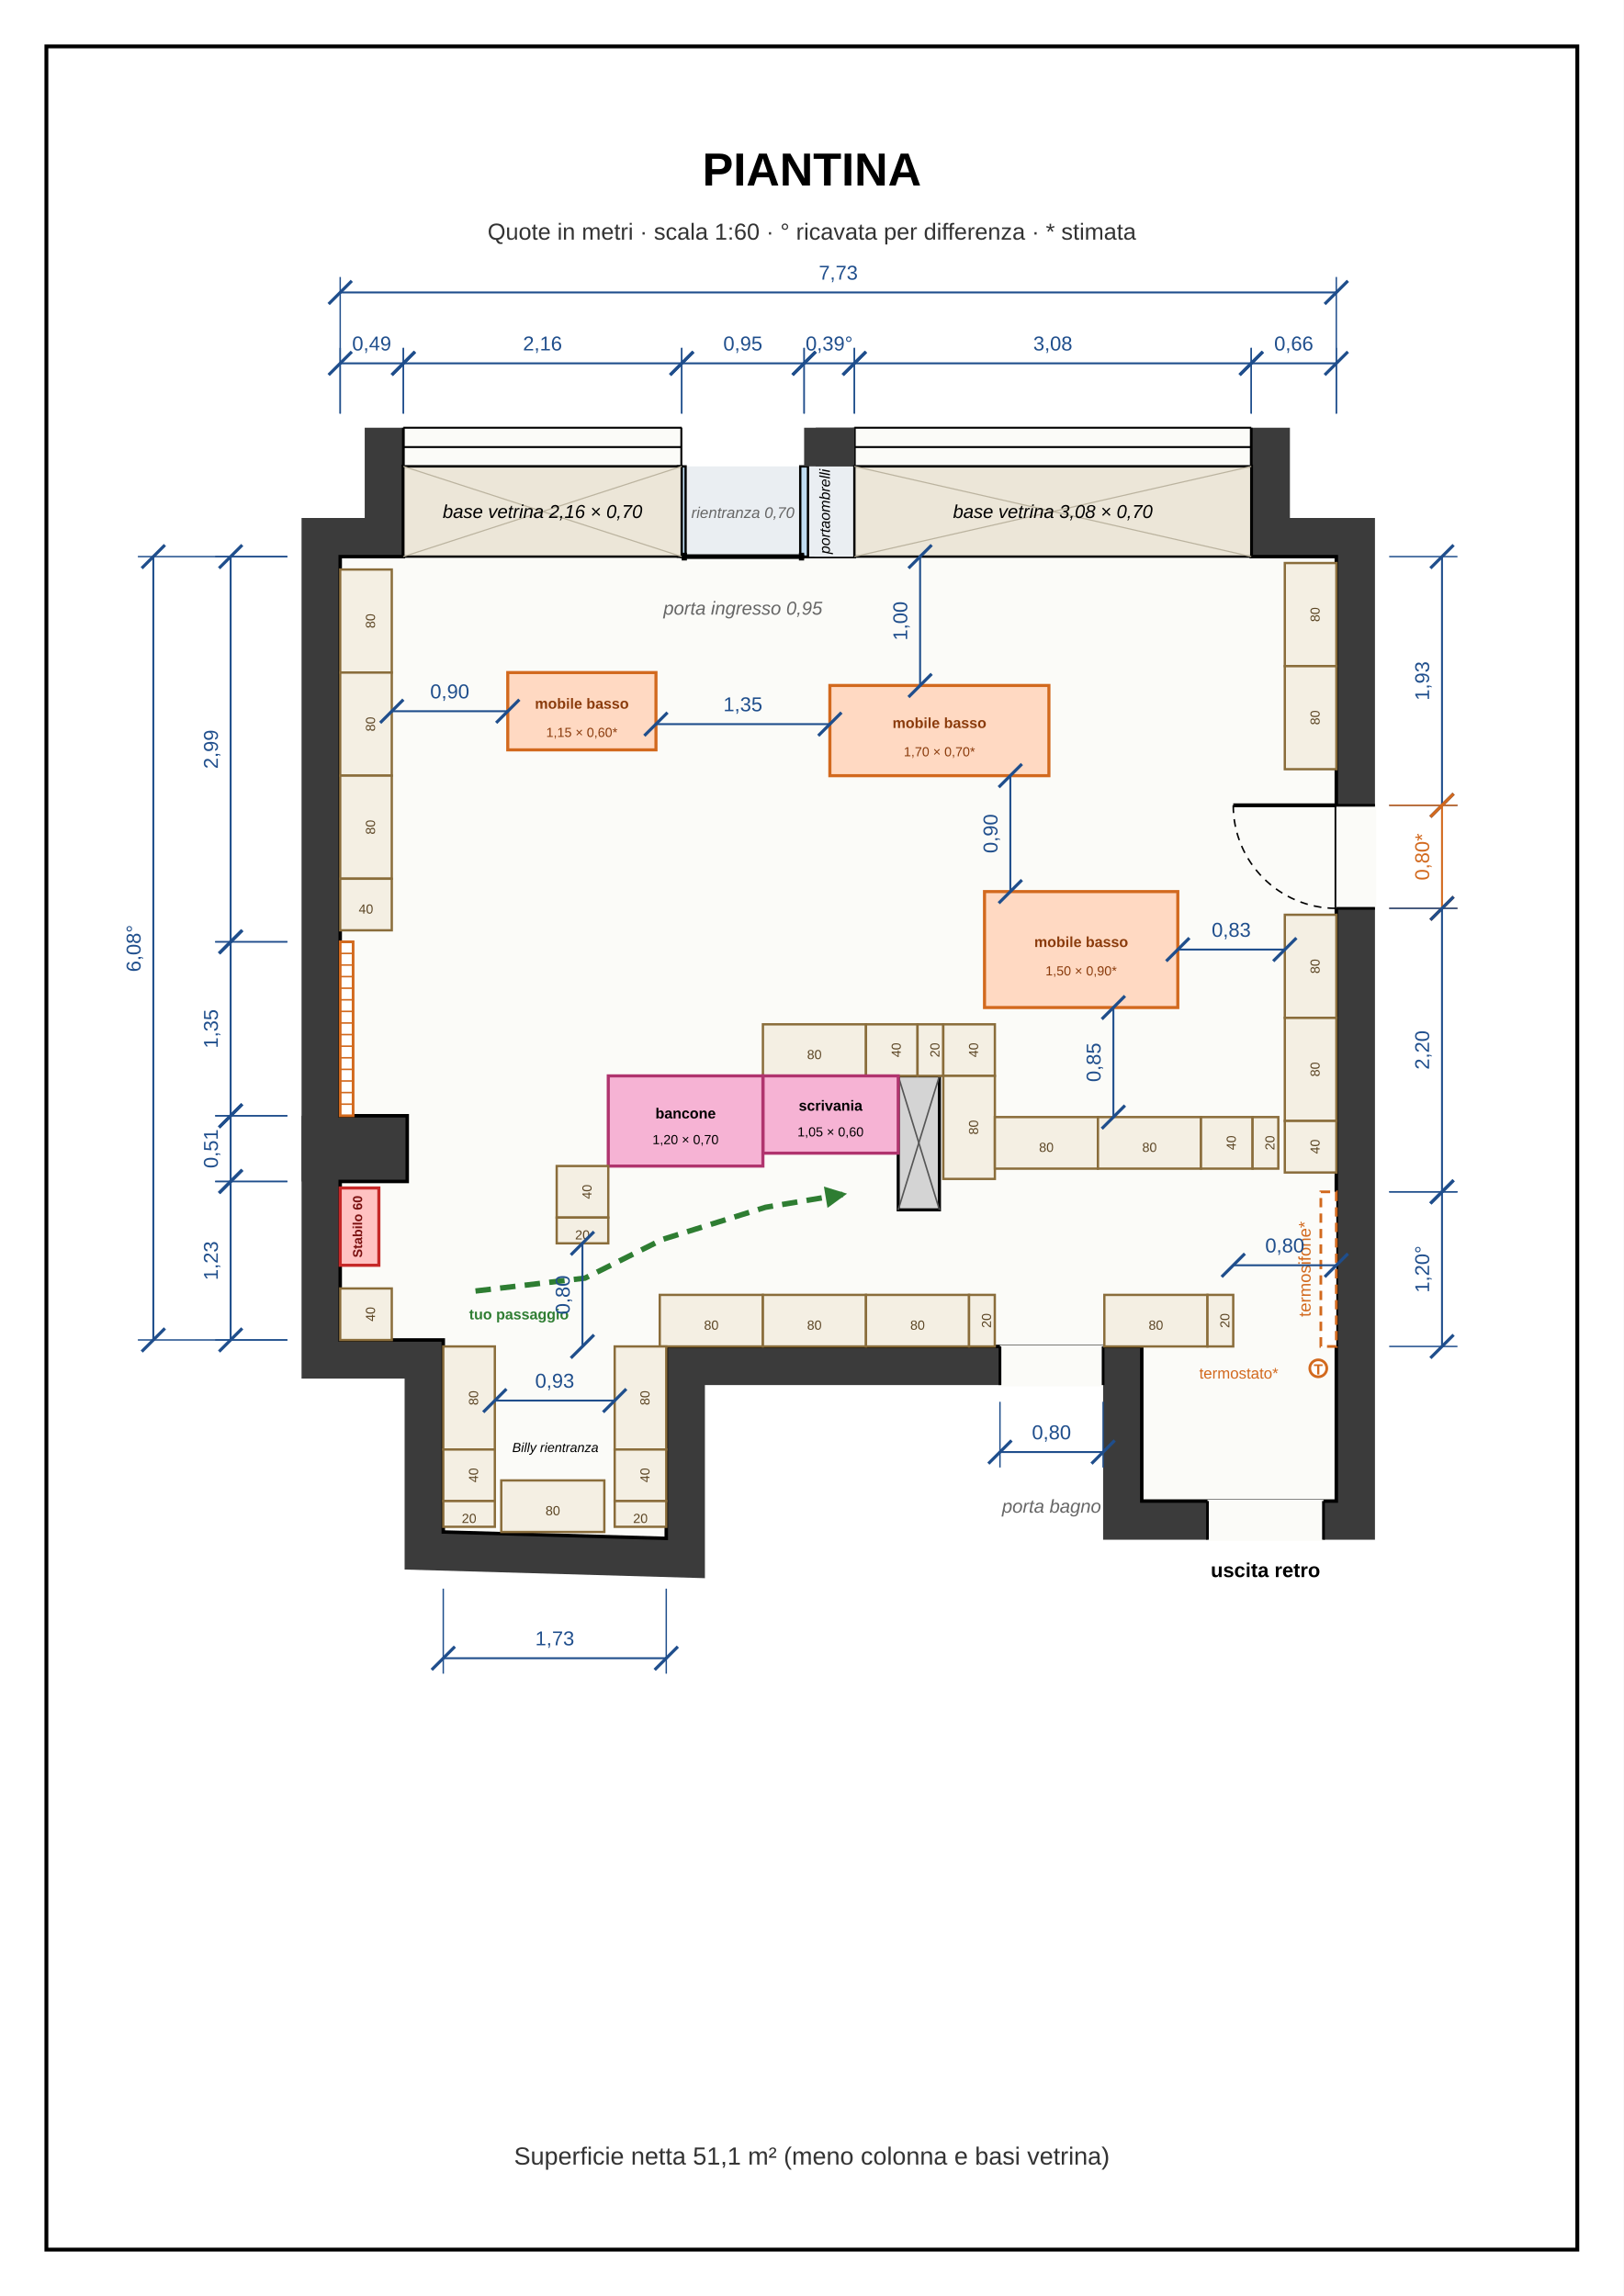
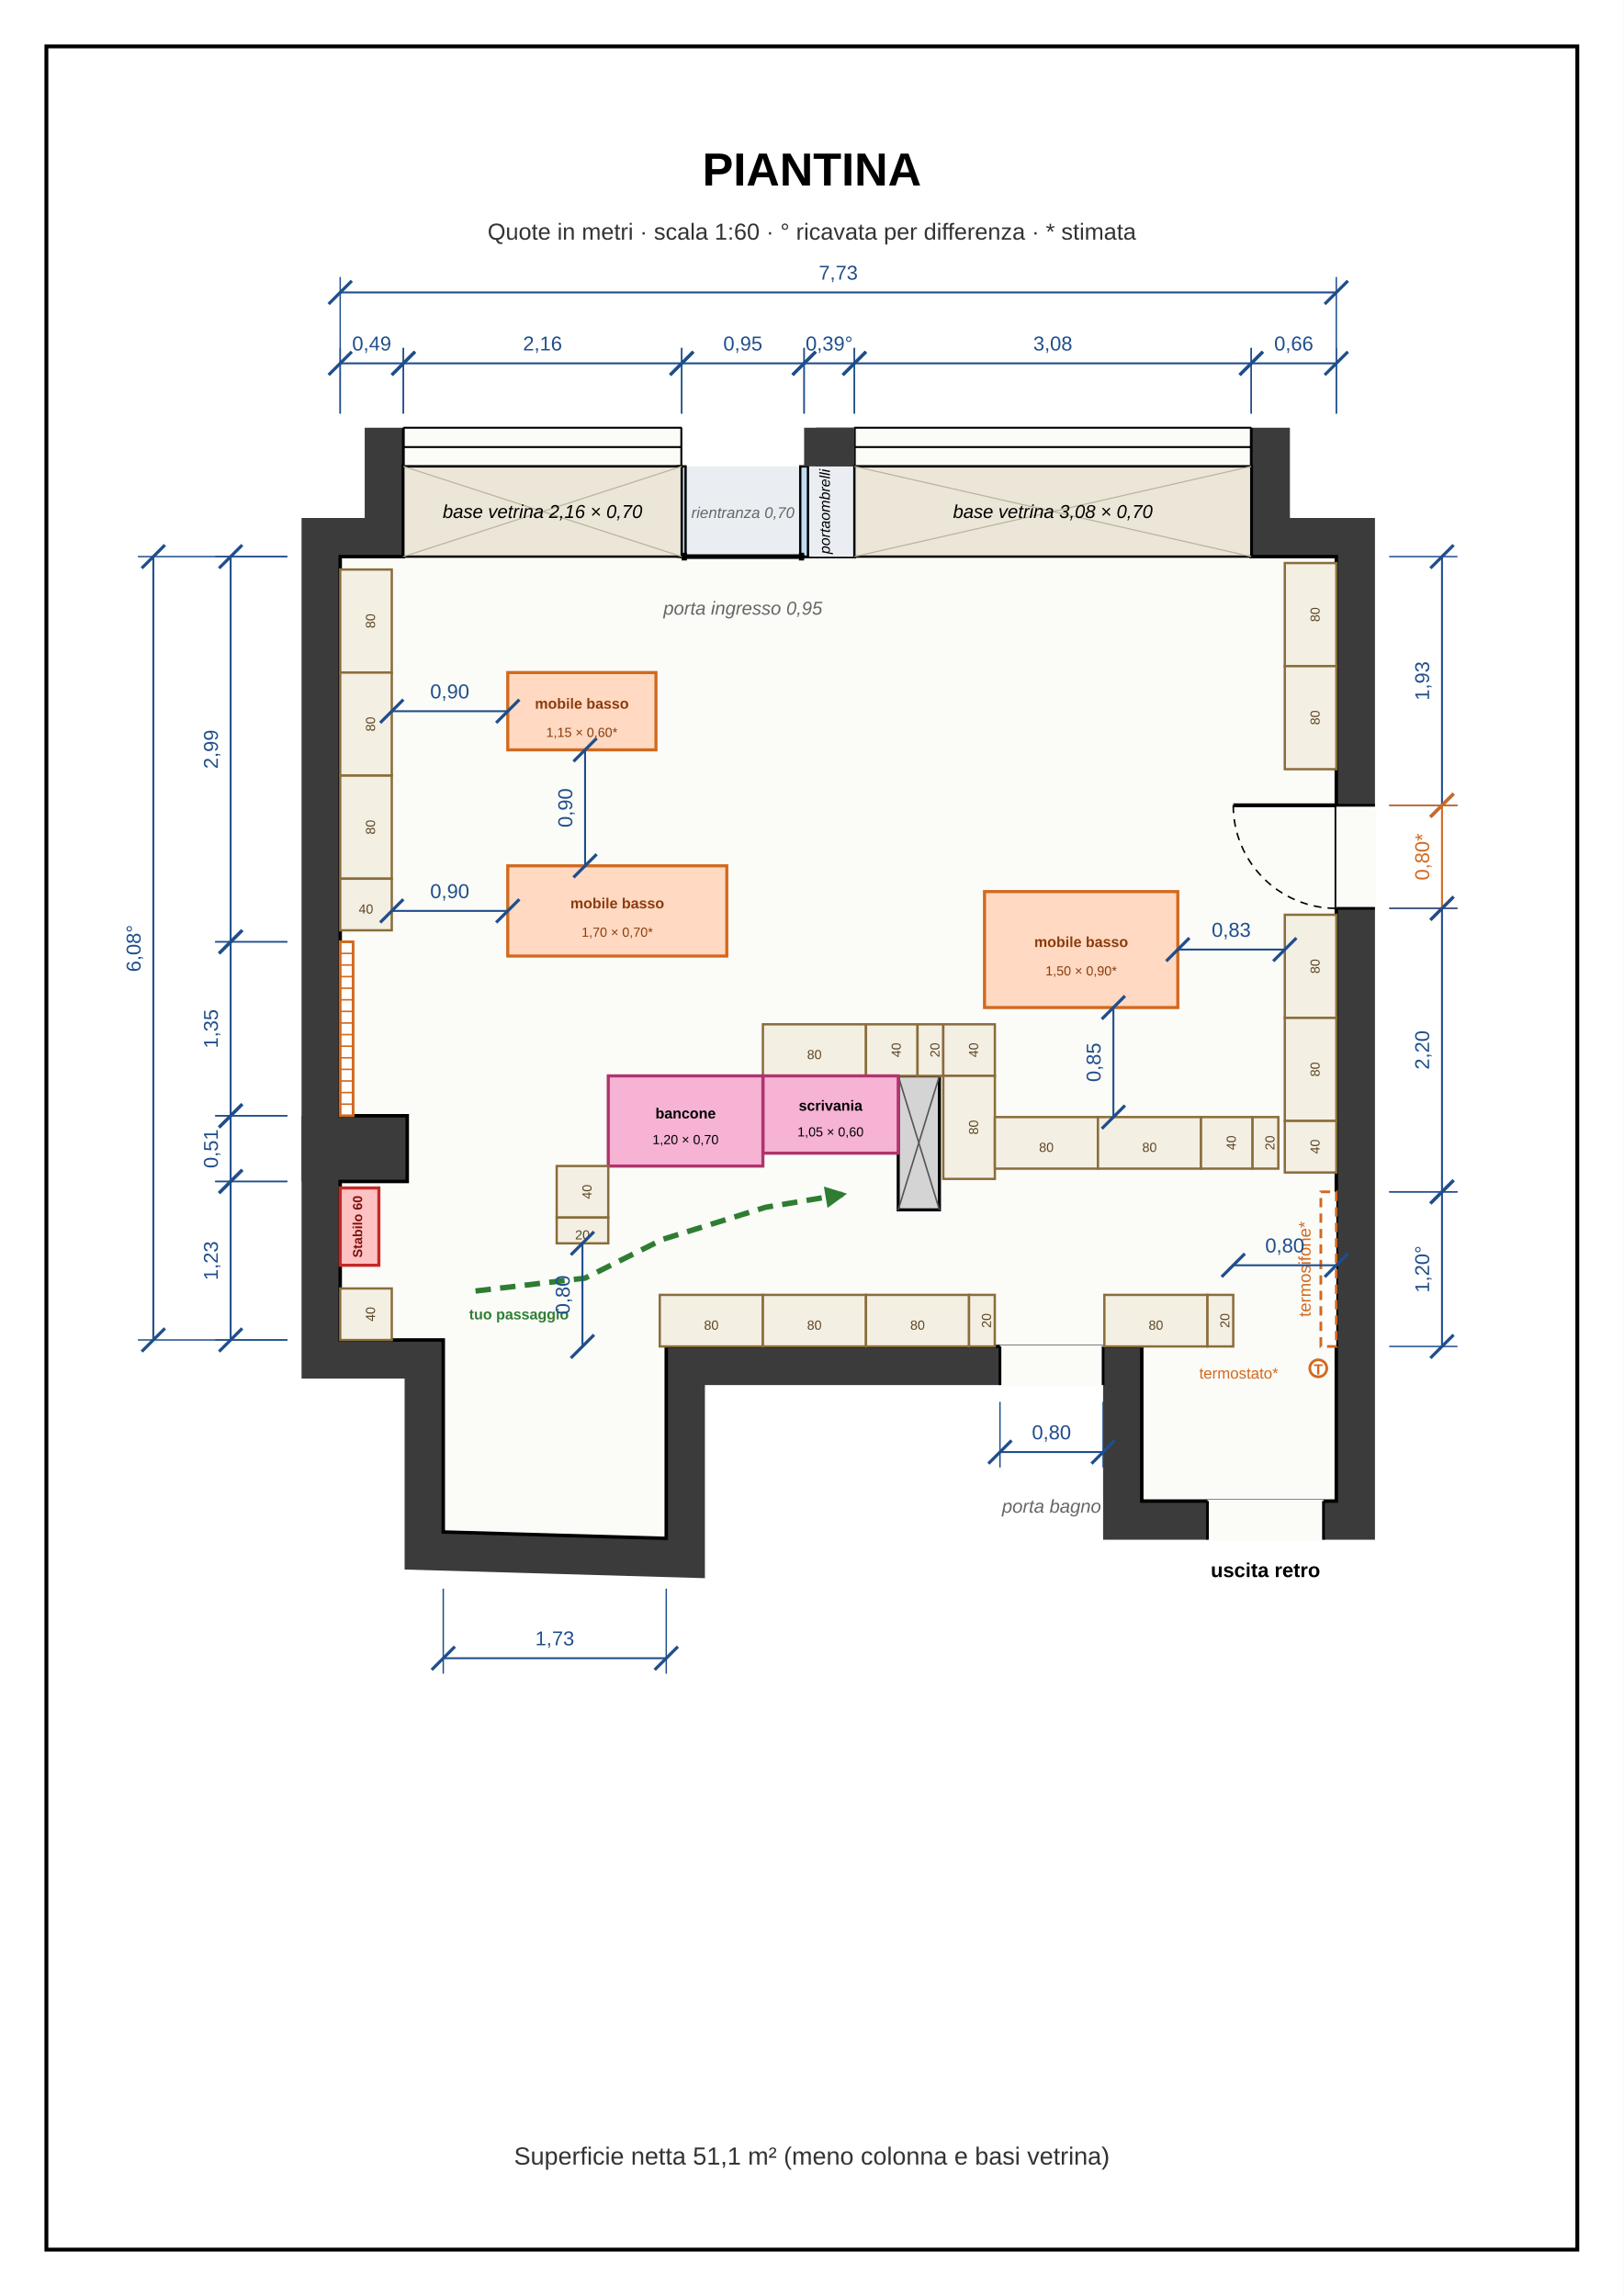
<svg xmlns="http://www.w3.org/2000/svg" width="210mm" height="297mm" viewBox="0 0 210 297" font-family="Arial, Helvetica, sans-serif">
  <defs>
    <pattern id="hatch" width="1.6" height="1.6" patternUnits="userSpaceOnUse" patternTransform="rotate(45)">
      <line x1="0" y1="0" x2="0" y2="1.6" stroke="#777" stroke-width="0.25" />
    </pattern>
  </defs>
  <rect width="210" height="297" fill="#ffffff" />
  <rect x="6" y="6" width="198" height="285" fill="none" stroke="#000" stroke-width="0.5" />
  <polygon points="44.00,72.00 52.17,72.00 52.17,60.33 88.17,60.33 88.17,72.00 110.50,72.00 110.50,60.33 161.83,60.33 161.83,72.00 172.83,72.00 172.83,194.17 147.67,194.17 147.67,174.17 86.17,174.17 86.17,199.00 57.33,198.17 57.33,173.33 44.00,173.33 44.00,152.83 52.67,152.83 52.67,144.33 44.00,144.33" fill="none" stroke="#3b3b3b" stroke-width="10.00" stroke-linejoin="miter" stroke-miterlimit="10" />
  <polygon points="44.00,72.00 52.17,72.00 52.17,60.33 88.17,60.33 88.17,72.00 110.50,72.00 110.50,60.33 161.83,60.33 161.83,72.00 172.83,72.00 172.83,194.17 147.67,194.17 147.67,174.17 86.17,174.17 86.17,199.00 57.33,198.17 57.33,173.33 44.00,173.33 44.00,152.83 52.67,152.83 52.67,144.33 44.00,144.33" fill="#fbfbf8" stroke="none" />
  <rect x="39.00" y="144.33" width="13.67" height="8.50" fill="#3b3b3b" stroke="none" stroke-width="0.25" />
  <polygon points="44.00,72.00 52.17,72.00 52.17,60.33 88.17,60.33 88.17,72.00 110.50,72.00 110.50,60.33 161.83,60.33 161.83,72.00 172.83,72.00 172.83,194.17 147.67,194.17 147.67,174.17 86.17,174.17 86.17,199.00 57.33,198.17 57.33,173.33 44.00,173.33 44.00,152.83 52.67,152.83 52.67,144.33 44.00,144.33" fill="none" stroke="#000" stroke-width="0.45" stroke-linejoin="miter" />
  <rect x="52.17" y="55.17" width="36.00" height="5.33" fill="#fbfbf8" stroke="none" stroke-width="0.25" />
  <line x1="52.17" y1="55.33" x2="52.17" y2="60.33" stroke="#000" stroke-width="0.35" />
  <line x1="88.17" y1="55.33" x2="88.17" y2="60.33" stroke="#000" stroke-width="0.35" />
  <line x1="52.17" y1="55.33" x2="88.17" y2="55.33" stroke="#000" stroke-width="0.25" />
  <line x1="52.17" y1="57.83" x2="88.17" y2="57.83" stroke="#000" stroke-width="0.25" />
  <line x1="52.17" y1="60.33" x2="88.17" y2="60.33" stroke="#000" stroke-width="0.25" />
  <rect x="110.50" y="55.17" width="51.33" height="5.33" fill="#fbfbf8" stroke="none" stroke-width="0.25" />
  <line x1="110.50" y1="55.33" x2="110.50" y2="60.33" stroke="#000" stroke-width="0.35" />
  <line x1="161.83" y1="55.33" x2="161.83" y2="60.33" stroke="#000" stroke-width="0.35" />
  <line x1="110.50" y1="55.33" x2="161.83" y2="55.33" stroke="#000" stroke-width="0.25" />
  <line x1="110.50" y1="57.83" x2="161.83" y2="57.83" stroke="#000" stroke-width="0.25" />
  <line x1="110.50" y1="60.33" x2="161.83" y2="60.33" stroke="#000" stroke-width="0.25" />
  <rect x="88.17" y="60.33" width="5.17" height="11.67" fill="#fbfbf8" stroke="none" stroke-width="0.25" />
  <rect x="88.25" y="55.17" width="5.25" height="5.25" fill="#ffffff" stroke="none" stroke-width="0.25" />
  <rect x="105.33" y="60.33" width="5.17" height="11.67" fill="#fbfbf8" stroke="none" stroke-width="0.25" />
  <rect x="88.17" y="66.83" width="22.33" height="5.17" fill="#fbfbf8" stroke="none" stroke-width="0.25" />
  <line x1="88.17" y1="67.00" x2="88.17" y2="72.00" stroke="#000" stroke-width="0.35" />
  <line x1="110.50" y1="67.00" x2="110.50" y2="72.00" stroke="#000" stroke-width="0.35" />
  <rect x="88.17" y="60.33" width="22.33" height="11.67" fill="#eaeef2" stroke="none" stroke-width="0.25" />
  <rect x="87.67" y="60.33" width="1.00" height="11.67" fill="#bfdcf2" stroke="#000" stroke-width="0.3" />
  <rect x="103.50" y="60.33" width="1.00" height="11.67" fill="#bfdcf2" stroke="#000" stroke-width="0.3" />
  <line x1="88.17" y1="72.00" x2="104.00" y2="72.00" stroke="#000" stroke-width="0.6" />
  <rect x="88.17" y="71.50" width="0.67" height="1.00" fill="#000" stroke="none" stroke-width="0.25" />
  <rect x="103.33" y="71.50" width="0.67" height="1.00" fill="#000" stroke="none" stroke-width="0.25" />
  <rect x="104.00" y="55.33" width="6.50" height="5.00" fill="#3b3b3b" stroke="none" stroke-width="0.25" />
  <rect x="172.83" y="104.17" width="5.17" height="13.33" fill="#fbfbf8" stroke="none" stroke-width="0.25" />
  <line x1="172.83" y1="104.17" x2="177.83" y2="104.17" stroke="#000" stroke-width="0.35" />
  <line x1="172.83" y1="117.50" x2="177.83" y2="117.50" stroke="#000" stroke-width="0.35" />
  <line x1="172.83" y1="104.17" x2="159.50" y2="104.17" stroke="#000" stroke-width="0.5" />
  <path d="M 159.50 104.17 A 13.33 13.33 0 0 0 172.83 117.50" fill="none" stroke="#000" stroke-width="0.2" stroke-dasharray="1 0.8" />
  <rect x="129.33" y="174.00" width="13.33" height="5.33" fill="#fbfbf8" stroke="none" stroke-width="0.25" />
  <line x1="129.33" y1="174.17" x2="129.33" y2="179.17" stroke="#000" stroke-width="0.35" />
  <line x1="142.67" y1="174.17" x2="142.67" y2="179.17" stroke="#000" stroke-width="0.35" />
  <rect x="156.17" y="194.00" width="15.00" height="5.33" fill="#fbfbf8" stroke="none" stroke-width="0.25" />
  <line x1="156.17" y1="194.17" x2="156.17" y2="199.17" stroke="#000" stroke-width="0.35" />
  <line x1="171.17" y1="194.17" x2="171.17" y2="199.17" stroke="#000" stroke-width="0.35" />
  <rect x="156.17" y="194.00" width="15.00" height="5.33" fill="none" stroke="none" stroke-width="0.25" />
  <rect x="52.17" y="60.33" width="36.00" height="11.67" fill="#ece6d8" stroke="#000" stroke-width="0.3" />
  <line x1="52.17" y1="60.33" x2="88.17" y2="72.00" stroke="#bbb39f" stroke-width="0.15" />
  <line x1="52.17" y1="72.00" x2="88.17" y2="60.33" stroke="#bbb39f" stroke-width="0.15" />
  <rect x="110.50" y="60.33" width="51.33" height="11.67" fill="#ece6d8" stroke="#000" stroke-width="0.3" />
  <line x1="110.50" y1="60.33" x2="161.83" y2="72.00" stroke="#bbb39f" stroke-width="0.15" />
  <line x1="110.50" y1="72.00" x2="161.83" y2="60.33" stroke="#bbb39f" stroke-width="0.15" />
  <rect x="116.17" y="139.17" width="5.33" height="17.33" fill="#d4d4d4" stroke="#000" stroke-width="0.4" />
  <line x1="116.17" y1="139.17" x2="121.50" y2="156.50" stroke="#555" stroke-width="0.2" />
  <line x1="121.50" y1="139.17" x2="116.17" y2="156.50" stroke="#555" stroke-width="0.2" />
  <rect x="44.00" y="121.83" width="1.67" height="22.50" fill="#fff" stroke="#d2691e" stroke-width="0.35" />
  <line x1="44.00" y1="123.33" x2="45.67" y2="123.33" stroke="#d2691e" stroke-width="0.2" />
  <line x1="44.00" y1="124.83" x2="45.67" y2="124.83" stroke="#d2691e" stroke-width="0.2" />
  <line x1="44.00" y1="126.33" x2="45.67" y2="126.33" stroke="#d2691e" stroke-width="0.2" />
  <line x1="44.00" y1="127.83" x2="45.67" y2="127.83" stroke="#d2691e" stroke-width="0.2" />
  <line x1="44.00" y1="129.33" x2="45.67" y2="129.33" stroke="#d2691e" stroke-width="0.2" />
  <line x1="44.00" y1="130.83" x2="45.67" y2="130.83" stroke="#d2691e" stroke-width="0.2" />
  <line x1="44.00" y1="132.33" x2="45.67" y2="132.33" stroke="#d2691e" stroke-width="0.2" />
  <line x1="44.00" y1="133.83" x2="45.67" y2="133.83" stroke="#d2691e" stroke-width="0.2" />
  <line x1="44.00" y1="135.33" x2="45.67" y2="135.33" stroke="#d2691e" stroke-width="0.2" />
  <line x1="44.00" y1="136.83" x2="45.67" y2="136.83" stroke="#d2691e" stroke-width="0.2" />
  <line x1="44.00" y1="138.33" x2="45.67" y2="138.33" stroke="#d2691e" stroke-width="0.2" />
  <line x1="44.00" y1="139.83" x2="45.67" y2="139.83" stroke="#d2691e" stroke-width="0.2" />
  <line x1="44.00" y1="141.33" x2="45.67" y2="141.33" stroke="#d2691e" stroke-width="0.2" />
  <line x1="44.00" y1="142.83" x2="45.67" y2="142.83" stroke="#d2691e" stroke-width="0.2" />
  <rect x="170.83" y="154.17" width="2.00" height="20.00" fill="#fff" stroke="#d2691e" stroke-width="0.35" stroke-dasharray="1.2 0.8" />
  <text x="169.50" y="164.17" font-size="2.2" fill="#d2691e" text-anchor="middle" font-weight="normal" font-style="normal" transform="rotate(-90 169.50 164.17)">termosifone*</text>
  <circle cx="170.50" cy="177.00" r="1.1" fill="#fff" stroke="#d2691e" stroke-width="0.35" />
  <text x="170.50" y="177.80" font-size="1.9" fill="#d2691e" text-anchor="middle" font-weight="bold">T</text>
  <text x="165.33" y="178.33" font-size="2.0" fill="#d2691e" text-anchor="end" font-weight="normal" font-style="normal">termostato*</text>
  <text x="70.17" y="67.00" font-size="2.4" fill="#000" text-anchor="middle" font-weight="normal" font-style="italic">base vetrina 2,16 × 0,70</text>
  <text x="136.17" y="67.00" font-size="2.4" fill="#000" text-anchor="middle" font-weight="normal" font-style="italic">base vetrina 3,08 × 0,70</text>
  <text x="96.08" y="79.50" font-size="2.4" fill="#666666" text-anchor="middle" font-weight="normal" font-style="italic">porta ingresso 0,95</text>
  <text x="96.08" y="67.00" font-size="2.0" fill="#666666" text-anchor="middle" font-weight="normal" font-style="italic">rientranza 0,70</text>
  <text x="107.33" y="66.17" font-size="1.9" fill="#000" text-anchor="middle" font-weight="normal" font-style="italic" transform="rotate(-90 107.33 66.17)">portaombrelli</text>
  <text x="136.00" y="195.67" font-size="2.4" fill="#666666" text-anchor="middle" font-weight="normal" font-style="italic">porta bagno</text>
  <text x="163.67" y="204.00" font-size="2.6" fill="#000" text-anchor="middle" font-weight="bold" font-style="normal">uscita retro</text>
  <rect x="44.00" y="73.67" width="6.67" height="13.33" fill="#f4efe3" stroke="#8a6d3b" stroke-width="0.3" />
  <text x="48.50" y="80.33" font-size="1.7" fill="#5b4524" text-anchor="middle" font-weight="normal" font-style="normal" transform="rotate(-90 48.50 80.33)">80</text>
  <rect x="44.00" y="87.00" width="6.67" height="13.33" fill="#f4efe3" stroke="#8a6d3b" stroke-width="0.3" />
  <text x="48.50" y="93.67" font-size="1.7" fill="#5b4524" text-anchor="middle" font-weight="normal" font-style="normal" transform="rotate(-90 48.50 93.67)">80</text>
  <rect x="44.00" y="100.33" width="6.67" height="13.33" fill="#f4efe3" stroke="#8a6d3b" stroke-width="0.3" />
  <text x="48.50" y="107.00" font-size="1.7" fill="#5b4524" text-anchor="middle" font-weight="normal" font-style="normal" transform="rotate(-90 48.50 107.00)">80</text>
  <rect x="44.00" y="113.67" width="6.67" height="6.67" fill="#f4efe3" stroke="#8a6d3b" stroke-width="0.3" />
  <text x="47.33" y="118.17" font-size="1.7" fill="#5b4524" text-anchor="middle" font-weight="normal" font-style="normal">40</text>
  <rect x="44.00" y="166.67" width="6.67" height="6.67" fill="#f4efe3" stroke="#8a6d3b" stroke-width="0.3" />
  <text x="48.50" y="170.00" font-size="1.7" fill="#5b4524" text-anchor="middle" font-weight="normal" font-style="normal" transform="rotate(-90 48.50 170.00)">40</text>
  <rect x="85.33" y="167.50" width="13.33" height="6.67" fill="#f4efe3" stroke="#8a6d3b" stroke-width="0.3" />
  <text x="92.00" y="172.00" font-size="1.7" fill="#5b4524" text-anchor="middle" font-weight="normal" font-style="normal">80</text>
  <rect x="98.67" y="167.50" width="13.33" height="6.67" fill="#f4efe3" stroke="#8a6d3b" stroke-width="0.3" />
  <text x="105.33" y="172.00" font-size="1.7" fill="#5b4524" text-anchor="middle" font-weight="normal" font-style="normal">80</text>
  <rect x="112.00" y="167.50" width="13.33" height="6.67" fill="#f4efe3" stroke="#8a6d3b" stroke-width="0.3" />
  <text x="118.67" y="172.00" font-size="1.7" fill="#5b4524" text-anchor="middle" font-weight="normal" font-style="normal">80</text>
  <rect x="125.33" y="167.50" width="3.33" height="6.67" fill="#f4efe3" stroke="#8a6d3b" stroke-width="0.3" />
  <text x="128.17" y="170.83" font-size="1.7" fill="#5b4524" text-anchor="middle" font-weight="normal" font-style="normal" transform="rotate(-90 128.17 170.83)">20</text>
-   <rect x="57.33" y="174.17" width="6.67" height="13.33" fill="#f4efe3" stroke="#8a6d3b" stroke-width="0.3" />
-   <text x="61.83" y="180.83" font-size="1.7" fill="#5b4524" text-anchor="middle" font-weight="normal" font-style="normal" transform="rotate(-90 61.83 180.83)">80</text>
-   <rect x="57.33" y="187.50" width="6.67" height="6.67" fill="#f4efe3" stroke="#8a6d3b" stroke-width="0.3" />
-   <text x="61.83" y="190.83" font-size="1.7" fill="#5b4524" text-anchor="middle" font-weight="normal" font-style="normal" transform="rotate(-90 61.83 190.83)">40</text>
-   <rect x="57.33" y="194.17" width="6.67" height="3.33" fill="#f4efe3" stroke="#8a6d3b" stroke-width="0.3" />
-   <text x="60.67" y="197.00" font-size="1.7" fill="#5b4524" text-anchor="middle" font-weight="normal" font-style="normal">20</text>
-   <rect x="79.50" y="174.17" width="6.67" height="13.33" fill="#f4efe3" stroke="#8a6d3b" stroke-width="0.3" />
-   <text x="84.00" y="180.83" font-size="1.7" fill="#5b4524" text-anchor="middle" font-weight="normal" font-style="normal" transform="rotate(-90 84.00 180.83)">80</text>
-   <rect x="79.50" y="187.50" width="6.67" height="6.67" fill="#f4efe3" stroke="#8a6d3b" stroke-width="0.3" />
-   <text x="84.00" y="190.83" font-size="1.7" fill="#5b4524" text-anchor="middle" font-weight="normal" font-style="normal" transform="rotate(-90 84.00 190.83)">40</text>
-   <rect x="79.50" y="194.17" width="6.67" height="3.33" fill="#f4efe3" stroke="#8a6d3b" stroke-width="0.3" />
-   <text x="82.83" y="197.00" font-size="1.7" fill="#5b4524" text-anchor="middle" font-weight="normal" font-style="normal">20</text>
-   <rect x="64.83" y="191.50" width="13.33" height="6.67" fill="#f4efe3" stroke="#8a6d3b" stroke-width="0.3" />
-   <text x="71.50" y="196.00" font-size="1.7" fill="#5b4524" text-anchor="middle" font-weight="normal" font-style="normal">80</text>
-   <text x="71.83" y="187.83" font-size="1.7" fill="#000" text-anchor="middle" font-weight="normal" font-style="italic">Billy rientranza</text>
-   <line x1="64.00" y1="181.17" x2="79.50" y2="181.17" stroke="#1f4e8c" stroke-width="0.25" />
-   <line x1="62.50" y1="182.67" x2="65.50" y2="179.67" stroke="#1f4e8c" stroke-width="0.4" />
-   <line x1="78.00" y1="182.67" x2="81.00" y2="179.67" stroke="#1f4e8c" stroke-width="0.4" />
-   <text x="71.75" y="179.50" font-size="2.6" fill="#1f4e8c" text-anchor="middle" font-weight="normal" font-style="normal">0,93</text>
  <rect x="142.83" y="167.50" width="13.33" height="6.67" fill="#f4efe3" stroke="#8a6d3b" stroke-width="0.3" />
  <text x="149.50" y="172.00" font-size="1.7" fill="#5b4524" text-anchor="middle" font-weight="normal" font-style="normal">80</text>
  <rect x="156.17" y="167.50" width="3.33" height="6.67" fill="#f4efe3" stroke="#8a6d3b" stroke-width="0.3" />
  <text x="159.00" y="170.83" font-size="1.7" fill="#5b4524" text-anchor="middle" font-weight="normal" font-style="normal" transform="rotate(-90 159.00 170.83)">20</text>
  <line x1="159.50" y1="163.67" x2="172.83" y2="163.67" stroke="#1f4e8c" stroke-width="0.25" />
  <line x1="158.00" y1="165.17" x2="161.00" y2="162.17" stroke="#1f4e8c" stroke-width="0.4" />
  <line x1="171.33" y1="165.17" x2="174.33" y2="162.17" stroke="#1f4e8c" stroke-width="0.4" />
  <text x="166.17" y="162.00" font-size="2.6" fill="#1f4e8c" text-anchor="middle" font-weight="normal" font-style="normal">0,80</text>
  <rect x="166.17" y="72.83" width="6.67" height="13.33" fill="#f4efe3" stroke="#8a6d3b" stroke-width="0.3" />
  <text x="170.67" y="79.50" font-size="1.7" fill="#5b4524" text-anchor="middle" font-weight="normal" font-style="normal" transform="rotate(-90 170.67 79.50)">80</text>
  <rect x="166.17" y="86.17" width="6.67" height="13.33" fill="#f4efe3" stroke="#8a6d3b" stroke-width="0.3" />
  <text x="170.67" y="92.83" font-size="1.7" fill="#5b4524" text-anchor="middle" font-weight="normal" font-style="normal" transform="rotate(-90 170.67 92.83)">80</text>
  <rect x="166.17" y="118.33" width="6.67" height="13.33" fill="#f4efe3" stroke="#8a6d3b" stroke-width="0.3" />
  <text x="170.67" y="125.00" font-size="1.7" fill="#5b4524" text-anchor="middle" font-weight="normal" font-style="normal" transform="rotate(-90 170.67 125.00)">80</text>
  <rect x="166.17" y="131.67" width="6.67" height="13.33" fill="#f4efe3" stroke="#8a6d3b" stroke-width="0.3" />
  <text x="170.67" y="138.33" font-size="1.7" fill="#5b4524" text-anchor="middle" font-weight="normal" font-style="normal" transform="rotate(-90 170.67 138.33)">80</text>
  <rect x="166.17" y="145.00" width="6.67" height="6.67" fill="#f4efe3" stroke="#8a6d3b" stroke-width="0.3" />
  <text x="170.67" y="148.33" font-size="1.7" fill="#5b4524" text-anchor="middle" font-weight="normal" font-style="normal" transform="rotate(-90 170.67 148.33)">40</text>
  <rect x="98.67" y="132.50" width="13.33" height="6.67" fill="#f4efe3" stroke="#8a6d3b" stroke-width="0.3" />
  <text x="105.33" y="137.00" font-size="1.7" fill="#5b4524" text-anchor="middle" font-weight="normal" font-style="normal">80</text>
  <rect x="112.00" y="132.50" width="6.67" height="6.67" fill="#f4efe3" stroke="#8a6d3b" stroke-width="0.3" />
  <text x="116.50" y="135.83" font-size="1.7" fill="#5b4524" text-anchor="middle" font-weight="normal" font-style="normal" transform="rotate(-90 116.50 135.83)">40</text>
  <rect x="118.67" y="132.50" width="3.33" height="6.67" fill="#f4efe3" stroke="#8a6d3b" stroke-width="0.3" />
  <text x="121.50" y="135.83" font-size="1.7" fill="#5b4524" text-anchor="middle" font-weight="normal" font-style="normal" transform="rotate(-90 121.50 135.83)">20</text>
  <rect x="122.00" y="132.50" width="6.67" height="6.67" fill="#f4efe3" stroke="#8a6d3b" stroke-width="0.3" />
  <text x="126.50" y="135.83" font-size="1.7" fill="#5b4524" text-anchor="middle" font-weight="normal" font-style="normal" transform="rotate(-90 126.50 135.83)">40</text>
  <rect x="122.00" y="139.17" width="6.67" height="13.33" fill="#f4efe3" stroke="#8a6d3b" stroke-width="0.3" />
  <text x="126.50" y="145.83" font-size="1.7" fill="#5b4524" text-anchor="middle" font-weight="normal" font-style="normal" transform="rotate(-90 126.50 145.83)">80</text>
  <rect x="128.67" y="144.50" width="13.33" height="6.67" fill="#f4efe3" stroke="#8a6d3b" stroke-width="0.3" />
  <text x="135.33" y="149.00" font-size="1.7" fill="#5b4524" text-anchor="middle" font-weight="normal" font-style="normal">80</text>
  <rect x="142.00" y="144.50" width="13.33" height="6.67" fill="#f4efe3" stroke="#8a6d3b" stroke-width="0.3" />
  <text x="148.67" y="149.00" font-size="1.7" fill="#5b4524" text-anchor="middle" font-weight="normal" font-style="normal">80</text>
  <rect x="155.33" y="144.50" width="6.67" height="6.67" fill="#f4efe3" stroke="#8a6d3b" stroke-width="0.3" />
  <text x="159.83" y="147.83" font-size="1.7" fill="#5b4524" text-anchor="middle" font-weight="normal" font-style="normal" transform="rotate(-90 159.83 147.83)">40</text>
  <rect x="162.00" y="144.50" width="3.33" height="6.67" fill="#f4efe3" stroke="#8a6d3b" stroke-width="0.3" />
  <text x="164.83" y="147.83" font-size="1.7" fill="#5b4524" text-anchor="middle" font-weight="normal" font-style="normal" transform="rotate(-90 164.83 147.83)">20</text>
  <rect x="98.67" y="139.17" width="17.50" height="10.00" fill="#f6b3d4" stroke="#b0346e" stroke-width="0.4" />
  <text x="107.42" y="143.67" font-size="1.9" fill="#000" text-anchor="middle" font-weight="bold" font-style="normal">scrivania</text>
  <text x="107.42" y="147.00" font-size="1.7" fill="#000" text-anchor="middle" font-weight="normal" font-style="normal">1,05 × 0,60</text>
  <rect x="78.67" y="139.17" width="20.00" height="11.67" fill="#f6b3d4" stroke="#b0346e" stroke-width="0.4" />
  <text x="88.67" y="144.67" font-size="1.9" fill="#000" text-anchor="middle" font-weight="bold" font-style="normal">bancone</text>
  <text x="88.67" y="148.00" font-size="1.7" fill="#000" text-anchor="middle" font-weight="normal" font-style="normal">1,20 × 0,70</text>
  <rect x="72.00" y="150.83" width="6.67" height="6.67" fill="#f4efe3" stroke="#8a6d3b" stroke-width="0.3" />
  <text x="76.50" y="154.17" font-size="1.7" fill="#5b4524" text-anchor="middle" font-weight="normal" font-style="normal" transform="rotate(-90 76.50 154.17)">40</text>
  <rect x="72.00" y="157.50" width="6.67" height="3.33" fill="#f4efe3" stroke="#8a6d3b" stroke-width="0.3" />
  <text x="75.33" y="160.33" font-size="1.7" fill="#5b4524" text-anchor="middle" font-weight="normal" font-style="normal">20</text>
  <defs>
    <marker id="arw" markerWidth="4" markerHeight="4" refX="3.2" refY="2" orient="auto">
      <path d="M0,0 L4,2 L0,4 z" fill="#2e7d32" />
    </marker>
  </defs>
  <polyline points="61.50,167.00 75.67,165.33 85.67,160.33 99.00,156.17 109.00,154.50" fill="none" stroke="#2e7d32" stroke-width="0.7" stroke-dasharray="2 1.2" marker-end="url(#arw)" />
  <text x="60.67" y="170.67" font-size="1.9" fill="#2e7d32" text-anchor="start" font-weight="bold" font-style="normal">tuo passaggio</text>
  <line x1="75.33" y1="160.83" x2="75.33" y2="174.17" stroke="#1f4e8c" stroke-width="0.25" />
  <line x1="73.83" y1="162.33" x2="76.83" y2="159.33" stroke="#1f4e8c" stroke-width="0.4" />
  <line x1="73.83" y1="175.67" x2="76.83" y2="172.67" stroke="#1f4e8c" stroke-width="0.4" />
  <text x="73.67" y="167.50" font-size="2.6" fill="#1f4e8c" text-anchor="middle" font-weight="normal" font-style="normal" transform="rotate(-90 73.67 167.50)">0,80</text>
  <rect x="65.67" y="87.00" width="19.17" height="10.00" fill="#ffd9c2" stroke="#d2691e" stroke-width="0.4" />
  <text x="75.25" y="91.67" font-size="1.9" fill="#8a3b0c" text-anchor="middle" font-weight="bold" font-style="normal">mobile basso</text>
  <text x="75.25" y="95.33" font-size="1.7" fill="#8a3b0c" text-anchor="middle" font-weight="normal" font-style="normal">1,15 × 0,60*</text>
-   <rect x="107.33" y="88.67" width="28.33" height="11.67" fill="#ffd9c2" stroke="#d2691e" stroke-width="0.4" />
-   <text x="121.50" y="94.17" font-size="1.9" fill="#8a3b0c" text-anchor="middle" font-weight="bold" font-style="normal">mobile basso</text>
-   <text x="121.50" y="97.83" font-size="1.7" fill="#8a3b0c" text-anchor="middle" font-weight="normal" font-style="normal">1,70 × 0,70*</text>
+   <rect x="65.67" y="112.00" width="28.33" height="11.67" fill="#ffd9c2" stroke="#d2691e" stroke-width="0.4" />
+   <text x="79.83" y="117.50" font-size="1.9" fill="#8a3b0c" text-anchor="middle" font-weight="bold" font-style="normal">mobile basso</text>
+   <text x="79.83" y="121.17" font-size="1.7" fill="#8a3b0c" text-anchor="middle" font-weight="normal" font-style="normal">1,70 × 0,70*</text>
  <rect x="127.33" y="115.33" width="25.00" height="15.00" fill="#ffd9c2" stroke="#d2691e" stroke-width="0.4" />
  <text x="139.83" y="122.50" font-size="1.9" fill="#8a3b0c" text-anchor="middle" font-weight="bold" font-style="normal">mobile basso</text>
  <text x="139.83" y="126.17" font-size="1.7" fill="#8a3b0c" text-anchor="middle" font-weight="normal" font-style="normal">1,50 × 0,90*</text>
  <line x1="50.67" y1="92.00" x2="65.67" y2="92.00" stroke="#1f4e8c" stroke-width="0.25" />
  <line x1="49.17" y1="93.50" x2="52.17" y2="90.50" stroke="#1f4e8c" stroke-width="0.4" />
  <line x1="64.17" y1="93.50" x2="67.17" y2="90.50" stroke="#1f4e8c" stroke-width="0.4" />
  <text x="58.17" y="90.33" font-size="2.6" fill="#1f4e8c" text-anchor="middle" font-weight="normal" font-style="normal">0,90</text>
-   <line x1="84.83" y1="93.67" x2="107.33" y2="93.67" stroke="#1f4e8c" stroke-width="0.25" />
-   <line x1="83.33" y1="95.17" x2="86.33" y2="92.17" stroke="#1f4e8c" stroke-width="0.4" />
-   <line x1="105.83" y1="95.17" x2="108.83" y2="92.17" stroke="#1f4e8c" stroke-width="0.4" />
-   <text x="96.08" y="92.00" font-size="2.6" fill="#1f4e8c" text-anchor="middle" font-weight="normal" font-style="normal">1,35</text>
-   <line x1="130.67" y1="100.33" x2="130.67" y2="115.33" stroke="#1f4e8c" stroke-width="0.25" />
-   <line x1="129.17" y1="101.83" x2="132.17" y2="98.83" stroke="#1f4e8c" stroke-width="0.4" />
-   <line x1="129.17" y1="116.83" x2="132.17" y2="113.83" stroke="#1f4e8c" stroke-width="0.4" />
-   <text x="129.00" y="107.83" font-size="2.6" fill="#1f4e8c" text-anchor="middle" font-weight="normal" font-style="normal" transform="rotate(-90 129.00 107.83)">0,90</text>
+   <line x1="75.67" y1="97.00" x2="75.67" y2="112.00" stroke="#1f4e8c" stroke-width="0.25" />
+   <line x1="74.17" y1="98.50" x2="77.17" y2="95.50" stroke="#1f4e8c" stroke-width="0.4" />
+   <line x1="74.17" y1="113.50" x2="77.17" y2="110.50" stroke="#1f4e8c" stroke-width="0.4" />
+   <text x="74.00" y="104.50" font-size="2.6" fill="#1f4e8c" text-anchor="middle" font-weight="normal" font-style="normal" transform="rotate(-90 74.00 104.50)">0,90</text>
+   <line x1="50.67" y1="117.83" x2="65.67" y2="117.83" stroke="#1f4e8c" stroke-width="0.25" />
+   <line x1="49.17" y1="119.33" x2="52.17" y2="116.33" stroke="#1f4e8c" stroke-width="0.4" />
+   <line x1="64.17" y1="119.33" x2="67.17" y2="116.33" stroke="#1f4e8c" stroke-width="0.4" />
+   <text x="58.17" y="116.17" font-size="2.6" fill="#1f4e8c" text-anchor="middle" font-weight="normal" font-style="normal">0,90</text>
  <line x1="152.33" y1="122.83" x2="166.17" y2="122.83" stroke="#1f4e8c" stroke-width="0.25" />
  <line x1="150.83" y1="124.33" x2="153.83" y2="121.33" stroke="#1f4e8c" stroke-width="0.4" />
  <line x1="164.67" y1="124.33" x2="167.67" y2="121.33" stroke="#1f4e8c" stroke-width="0.4" />
  <text x="159.25" y="121.17" font-size="2.6" fill="#1f4e8c" text-anchor="middle" font-weight="normal" font-style="normal">0,83</text>
  <line x1="144.00" y1="130.33" x2="144.00" y2="144.50" stroke="#1f4e8c" stroke-width="0.25" />
  <line x1="142.50" y1="131.83" x2="145.50" y2="128.83" stroke="#1f4e8c" stroke-width="0.4" />
  <line x1="142.50" y1="146.00" x2="145.50" y2="143.00" stroke="#1f4e8c" stroke-width="0.4" />
  <text x="142.33" y="137.42" font-size="2.6" fill="#1f4e8c" text-anchor="middle" font-weight="normal" font-style="normal" transform="rotate(-90 142.33 137.42)">0,85</text>
-   <line x1="119.00" y1="72.00" x2="119.00" y2="88.67" stroke="#1f4e8c" stroke-width="0.25" />
-   <line x1="117.50" y1="73.50" x2="120.50" y2="70.50" stroke="#1f4e8c" stroke-width="0.4" />
-   <line x1="117.50" y1="90.17" x2="120.50" y2="87.17" stroke="#1f4e8c" stroke-width="0.4" />
-   <text x="117.33" y="80.33" font-size="2.6" fill="#1f4e8c" text-anchor="middle" font-weight="normal" font-style="normal" transform="rotate(-90 117.33 80.33)">1,00</text>
  <rect x="44.00" y="153.67" width="5.00" height="10.00" fill="#ffc2c2" stroke="#c62828" stroke-width="0.4" />
  <text x="46.83" y="158.67" font-size="1.7" fill="#7a1010" text-anchor="middle" font-weight="bold" font-style="normal" transform="rotate(-90 46.83 158.67)">Stabilo 60</text>
  <line x1="44.00" y1="53.50" x2="44.00" y2="45.00" stroke="#1f4e8c" stroke-width="0.18" />
  <line x1="52.17" y1="53.50" x2="52.17" y2="45.00" stroke="#1f4e8c" stroke-width="0.18" />
  <line x1="44.00" y1="47.00" x2="52.17" y2="47.00" stroke="#1f4e8c" stroke-width="0.25" />
  <line x1="42.50" y1="48.50" x2="45.50" y2="45.50" stroke="#1f4e8c" stroke-width="0.4" />
  <line x1="50.67" y1="48.50" x2="53.67" y2="45.50" stroke="#1f4e8c" stroke-width="0.4" />
  <text x="48.08" y="45.33" font-size="2.6" fill="#1f4e8c" text-anchor="middle" font-weight="normal" font-style="normal">0,49</text>
  <line x1="52.17" y1="53.50" x2="52.17" y2="45.00" stroke="#1f4e8c" stroke-width="0.18" />
  <line x1="88.17" y1="53.50" x2="88.17" y2="45.00" stroke="#1f4e8c" stroke-width="0.18" />
  <line x1="52.17" y1="47.00" x2="88.17" y2="47.00" stroke="#1f4e8c" stroke-width="0.25" />
  <line x1="50.67" y1="48.50" x2="53.67" y2="45.50" stroke="#1f4e8c" stroke-width="0.4" />
  <line x1="86.67" y1="48.50" x2="89.67" y2="45.50" stroke="#1f4e8c" stroke-width="0.4" />
  <text x="70.17" y="45.33" font-size="2.6" fill="#1f4e8c" text-anchor="middle" font-weight="normal" font-style="normal">2,16</text>
  <line x1="88.17" y1="53.50" x2="88.17" y2="45.00" stroke="#1f4e8c" stroke-width="0.18" />
  <line x1="104.00" y1="53.50" x2="104.00" y2="45.00" stroke="#1f4e8c" stroke-width="0.18" />
  <line x1="88.17" y1="47.00" x2="104.00" y2="47.00" stroke="#1f4e8c" stroke-width="0.25" />
  <line x1="86.67" y1="48.50" x2="89.67" y2="45.50" stroke="#1f4e8c" stroke-width="0.4" />
  <line x1="102.50" y1="48.50" x2="105.50" y2="45.50" stroke="#1f4e8c" stroke-width="0.4" />
  <text x="96.08" y="45.33" font-size="2.6" fill="#1f4e8c" text-anchor="middle" font-weight="normal" font-style="normal">0,95</text>
  <line x1="104.00" y1="53.50" x2="104.00" y2="45.00" stroke="#1f4e8c" stroke-width="0.18" />
  <line x1="110.50" y1="53.50" x2="110.50" y2="45.00" stroke="#1f4e8c" stroke-width="0.18" />
  <line x1="104.00" y1="47.00" x2="110.50" y2="47.00" stroke="#1f4e8c" stroke-width="0.25" />
  <line x1="102.50" y1="48.50" x2="105.50" y2="45.50" stroke="#1f4e8c" stroke-width="0.4" />
  <line x1="109.00" y1="48.50" x2="112.00" y2="45.50" stroke="#1f4e8c" stroke-width="0.4" />
  <text x="107.25" y="45.33" font-size="2.6" fill="#1f4e8c" text-anchor="middle" font-weight="normal" font-style="normal">0,39°</text>
  <line x1="110.50" y1="53.50" x2="110.50" y2="45.00" stroke="#1f4e8c" stroke-width="0.18" />
  <line x1="161.83" y1="53.50" x2="161.83" y2="45.00" stroke="#1f4e8c" stroke-width="0.18" />
  <line x1="110.50" y1="47.00" x2="161.83" y2="47.00" stroke="#1f4e8c" stroke-width="0.25" />
  <line x1="109.00" y1="48.50" x2="112.00" y2="45.50" stroke="#1f4e8c" stroke-width="0.4" />
  <line x1="160.33" y1="48.50" x2="163.33" y2="45.50" stroke="#1f4e8c" stroke-width="0.4" />
  <text x="136.17" y="45.33" font-size="2.6" fill="#1f4e8c" text-anchor="middle" font-weight="normal" font-style="normal">3,08</text>
  <line x1="161.83" y1="53.50" x2="161.83" y2="45.00" stroke="#1f4e8c" stroke-width="0.18" />
  <line x1="172.83" y1="53.50" x2="172.83" y2="45.00" stroke="#1f4e8c" stroke-width="0.18" />
  <line x1="161.83" y1="47.00" x2="172.83" y2="47.00" stroke="#1f4e8c" stroke-width="0.25" />
  <line x1="160.33" y1="48.50" x2="163.33" y2="45.50" stroke="#1f4e8c" stroke-width="0.4" />
  <line x1="171.33" y1="48.50" x2="174.33" y2="45.50" stroke="#1f4e8c" stroke-width="0.4" />
  <text x="167.33" y="45.33" font-size="2.6" fill="#1f4e8c" text-anchor="middle" font-weight="normal" font-style="normal">0,66</text>
  <line x1="44.00" y1="53.50" x2="44.00" y2="35.83" stroke="#1f4e8c" stroke-width="0.18" />
  <line x1="172.83" y1="53.50" x2="172.83" y2="35.83" stroke="#1f4e8c" stroke-width="0.18" />
  <line x1="44.00" y1="37.83" x2="172.83" y2="37.83" stroke="#1f4e8c" stroke-width="0.25" />
  <line x1="42.50" y1="39.33" x2="45.50" y2="36.33" stroke="#1f4e8c" stroke-width="0.4" />
  <line x1="171.33" y1="39.33" x2="174.33" y2="36.33" stroke="#1f4e8c" stroke-width="0.4" />
  <text x="108.42" y="36.17" font-size="2.6" fill="#1f4e8c" text-anchor="middle" font-weight="normal" font-style="normal">7,73</text>
  <line x1="179.67" y1="72.00" x2="188.50" y2="72.00" stroke="#1f4e8c" stroke-width="0.18" />
  <line x1="179.67" y1="104.17" x2="188.50" y2="104.17" stroke="#1f4e8c" stroke-width="0.18" />
  <line x1="186.50" y1="72.00" x2="186.50" y2="104.17" stroke="#1f4e8c" stroke-width="0.25" />
  <line x1="185.00" y1="73.50" x2="188.00" y2="70.50" stroke="#1f4e8c" stroke-width="0.4" />
  <line x1="185.00" y1="105.67" x2="188.00" y2="102.67" stroke="#1f4e8c" stroke-width="0.4" />
  <text x="184.83" y="88.08" font-size="2.6" fill="#1f4e8c" text-anchor="middle" font-weight="normal" font-style="normal" transform="rotate(-90 184.83 88.08)">1,93</text>
  <line x1="179.67" y1="104.17" x2="188.50" y2="104.17" stroke="#d2691e" stroke-width="0.18" />
  <line x1="179.67" y1="117.50" x2="188.50" y2="117.50" stroke="#d2691e" stroke-width="0.18" />
  <line x1="186.50" y1="104.17" x2="186.50" y2="117.50" stroke="#d2691e" stroke-width="0.25" />
  <line x1="185.00" y1="105.67" x2="188.00" y2="102.67" stroke="#d2691e" stroke-width="0.4" />
  <line x1="185.00" y1="119.00" x2="188.00" y2="116.00" stroke="#d2691e" stroke-width="0.4" />
  <text x="184.83" y="110.83" font-size="2.6" fill="#d2691e" text-anchor="middle" font-weight="normal" font-style="normal" transform="rotate(-90 184.83 110.83)">0,80*</text>
  <line x1="179.67" y1="117.50" x2="188.50" y2="117.50" stroke="#1f4e8c" stroke-width="0.18" />
  <line x1="179.67" y1="154.17" x2="188.50" y2="154.17" stroke="#1f4e8c" stroke-width="0.18" />
  <line x1="186.50" y1="117.50" x2="186.50" y2="154.17" stroke="#1f4e8c" stroke-width="0.25" />
  <line x1="185.00" y1="119.00" x2="188.00" y2="116.00" stroke="#1f4e8c" stroke-width="0.4" />
  <line x1="185.00" y1="155.67" x2="188.00" y2="152.67" stroke="#1f4e8c" stroke-width="0.4" />
  <text x="184.83" y="135.83" font-size="2.6" fill="#1f4e8c" text-anchor="middle" font-weight="normal" font-style="normal" transform="rotate(-90 184.83 135.83)">2,20</text>
  <line x1="179.67" y1="154.17" x2="188.50" y2="154.17" stroke="#1f4e8c" stroke-width="0.18" />
  <line x1="179.67" y1="174.17" x2="188.50" y2="174.17" stroke="#1f4e8c" stroke-width="0.18" />
  <line x1="186.50" y1="154.17" x2="186.50" y2="174.17" stroke="#1f4e8c" stroke-width="0.25" />
  <line x1="185.00" y1="155.67" x2="188.00" y2="152.67" stroke="#1f4e8c" stroke-width="0.4" />
  <line x1="185.00" y1="175.67" x2="188.00" y2="172.67" stroke="#1f4e8c" stroke-width="0.4" />
  <text x="184.83" y="164.17" font-size="2.6" fill="#1f4e8c" text-anchor="middle" font-weight="normal" font-style="normal" transform="rotate(-90 184.83 164.17)">1,20°</text>
  <line x1="37.17" y1="72.00" x2="27.83" y2="72.00" stroke="#1f4e8c" stroke-width="0.18" />
  <line x1="37.17" y1="121.83" x2="27.83" y2="121.83" stroke="#1f4e8c" stroke-width="0.18" />
  <line x1="29.83" y1="72.00" x2="29.83" y2="121.83" stroke="#1f4e8c" stroke-width="0.25" />
  <line x1="28.33" y1="73.50" x2="31.33" y2="70.50" stroke="#1f4e8c" stroke-width="0.4" />
  <line x1="28.33" y1="123.33" x2="31.33" y2="120.33" stroke="#1f4e8c" stroke-width="0.4" />
  <text x="28.17" y="96.92" font-size="2.6" fill="#1f4e8c" text-anchor="middle" font-weight="normal" font-style="normal" transform="rotate(-90 28.17 96.92)">2,99</text>
  <line x1="37.17" y1="121.83" x2="27.83" y2="121.83" stroke="#1f4e8c" stroke-width="0.18" />
  <line x1="37.17" y1="144.33" x2="27.83" y2="144.33" stroke="#1f4e8c" stroke-width="0.18" />
  <line x1="29.83" y1="121.83" x2="29.83" y2="144.33" stroke="#1f4e8c" stroke-width="0.25" />
  <line x1="28.33" y1="123.33" x2="31.33" y2="120.33" stroke="#1f4e8c" stroke-width="0.4" />
  <line x1="28.33" y1="145.83" x2="31.33" y2="142.83" stroke="#1f4e8c" stroke-width="0.4" />
  <text x="28.17" y="133.08" font-size="2.6" fill="#1f4e8c" text-anchor="middle" font-weight="normal" font-style="normal" transform="rotate(-90 28.17 133.08)">1,35</text>
  <line x1="37.17" y1="144.33" x2="27.83" y2="144.33" stroke="#1f4e8c" stroke-width="0.18" />
  <line x1="37.17" y1="152.83" x2="27.83" y2="152.83" stroke="#1f4e8c" stroke-width="0.18" />
  <line x1="29.83" y1="144.33" x2="29.83" y2="152.83" stroke="#1f4e8c" stroke-width="0.25" />
  <line x1="28.33" y1="145.83" x2="31.33" y2="142.83" stroke="#1f4e8c" stroke-width="0.4" />
  <line x1="28.33" y1="154.33" x2="31.33" y2="151.33" stroke="#1f4e8c" stroke-width="0.4" />
  <text x="28.17" y="148.58" font-size="2.6" fill="#1f4e8c" text-anchor="middle" font-weight="normal" font-style="normal" transform="rotate(-90 28.17 148.58)">0,51</text>
  <line x1="37.17" y1="152.83" x2="27.83" y2="152.83" stroke="#1f4e8c" stroke-width="0.18" />
  <line x1="37.17" y1="173.33" x2="27.83" y2="173.33" stroke="#1f4e8c" stroke-width="0.18" />
  <line x1="29.83" y1="152.83" x2="29.83" y2="173.33" stroke="#1f4e8c" stroke-width="0.25" />
  <line x1="28.33" y1="154.33" x2="31.33" y2="151.33" stroke="#1f4e8c" stroke-width="0.4" />
  <line x1="28.33" y1="174.83" x2="31.33" y2="171.83" stroke="#1f4e8c" stroke-width="0.4" />
  <text x="28.17" y="163.08" font-size="2.6" fill="#1f4e8c" text-anchor="middle" font-weight="normal" font-style="normal" transform="rotate(-90 28.17 163.08)">1,23</text>
  <line x1="37.17" y1="72.00" x2="17.83" y2="72.00" stroke="#1f4e8c" stroke-width="0.18" />
  <line x1="37.17" y1="173.33" x2="17.83" y2="173.33" stroke="#1f4e8c" stroke-width="0.18" />
  <line x1="19.83" y1="72.00" x2="19.83" y2="173.33" stroke="#1f4e8c" stroke-width="0.25" />
  <line x1="18.33" y1="73.50" x2="21.33" y2="70.50" stroke="#1f4e8c" stroke-width="0.4" />
  <line x1="18.33" y1="174.83" x2="21.33" y2="171.83" stroke="#1f4e8c" stroke-width="0.4" />
  <text x="18.17" y="122.67" font-size="2.6" fill="#1f4e8c" text-anchor="middle" font-weight="normal" font-style="normal" transform="rotate(-90 18.17 122.67)">6,08°</text>
  <line x1="57.33" y1="205.50" x2="57.33" y2="216.50" stroke="#1f4e8c" stroke-width="0.18" />
  <line x1="86.17" y1="205.50" x2="86.17" y2="216.50" stroke="#1f4e8c" stroke-width="0.18" />
  <line x1="57.33" y1="214.50" x2="86.17" y2="214.50" stroke="#1f4e8c" stroke-width="0.25" />
  <line x1="55.83" y1="216.00" x2="58.83" y2="213.00" stroke="#1f4e8c" stroke-width="0.4" />
  <line x1="84.67" y1="216.00" x2="87.67" y2="213.00" stroke="#1f4e8c" stroke-width="0.4" />
  <text x="71.75" y="212.83" font-size="2.6" fill="#1f4e8c" text-anchor="middle" font-weight="normal" font-style="normal">1,73</text>
  <line x1="129.33" y1="181.33" x2="129.33" y2="189.83" stroke="#1f4e8c" stroke-width="0.18" />
  <line x1="142.67" y1="181.33" x2="142.67" y2="189.83" stroke="#1f4e8c" stroke-width="0.18" />
  <line x1="129.33" y1="187.83" x2="142.67" y2="187.83" stroke="#1f4e8c" stroke-width="0.25" />
  <line x1="127.83" y1="189.33" x2="130.83" y2="186.33" stroke="#1f4e8c" stroke-width="0.4" />
  <line x1="141.17" y1="189.33" x2="144.17" y2="186.33" stroke="#1f4e8c" stroke-width="0.4" />
  <text x="136.00" y="186.17" font-size="2.6" fill="#1f4e8c" text-anchor="middle" font-weight="normal" font-style="normal">0,80</text>
  <text x="105.00" y="24.00" font-size="6.0" fill="#000" text-anchor="middle" font-weight="bold">PIANTINA</text>
  <text x="105.00" y="31.00" font-size="3.0" fill="#333" text-anchor="middle" font-weight="normal">Quote in metri · scala 1:60 · ° ricavata per differenza · * stimata</text>
  <text x="105.00" y="280.00" font-size="3.2" fill="#333" text-anchor="middle" font-weight="normal">Superficie netta 51,1 m² (meno colonna e basi vetrina)</text>
</svg>
